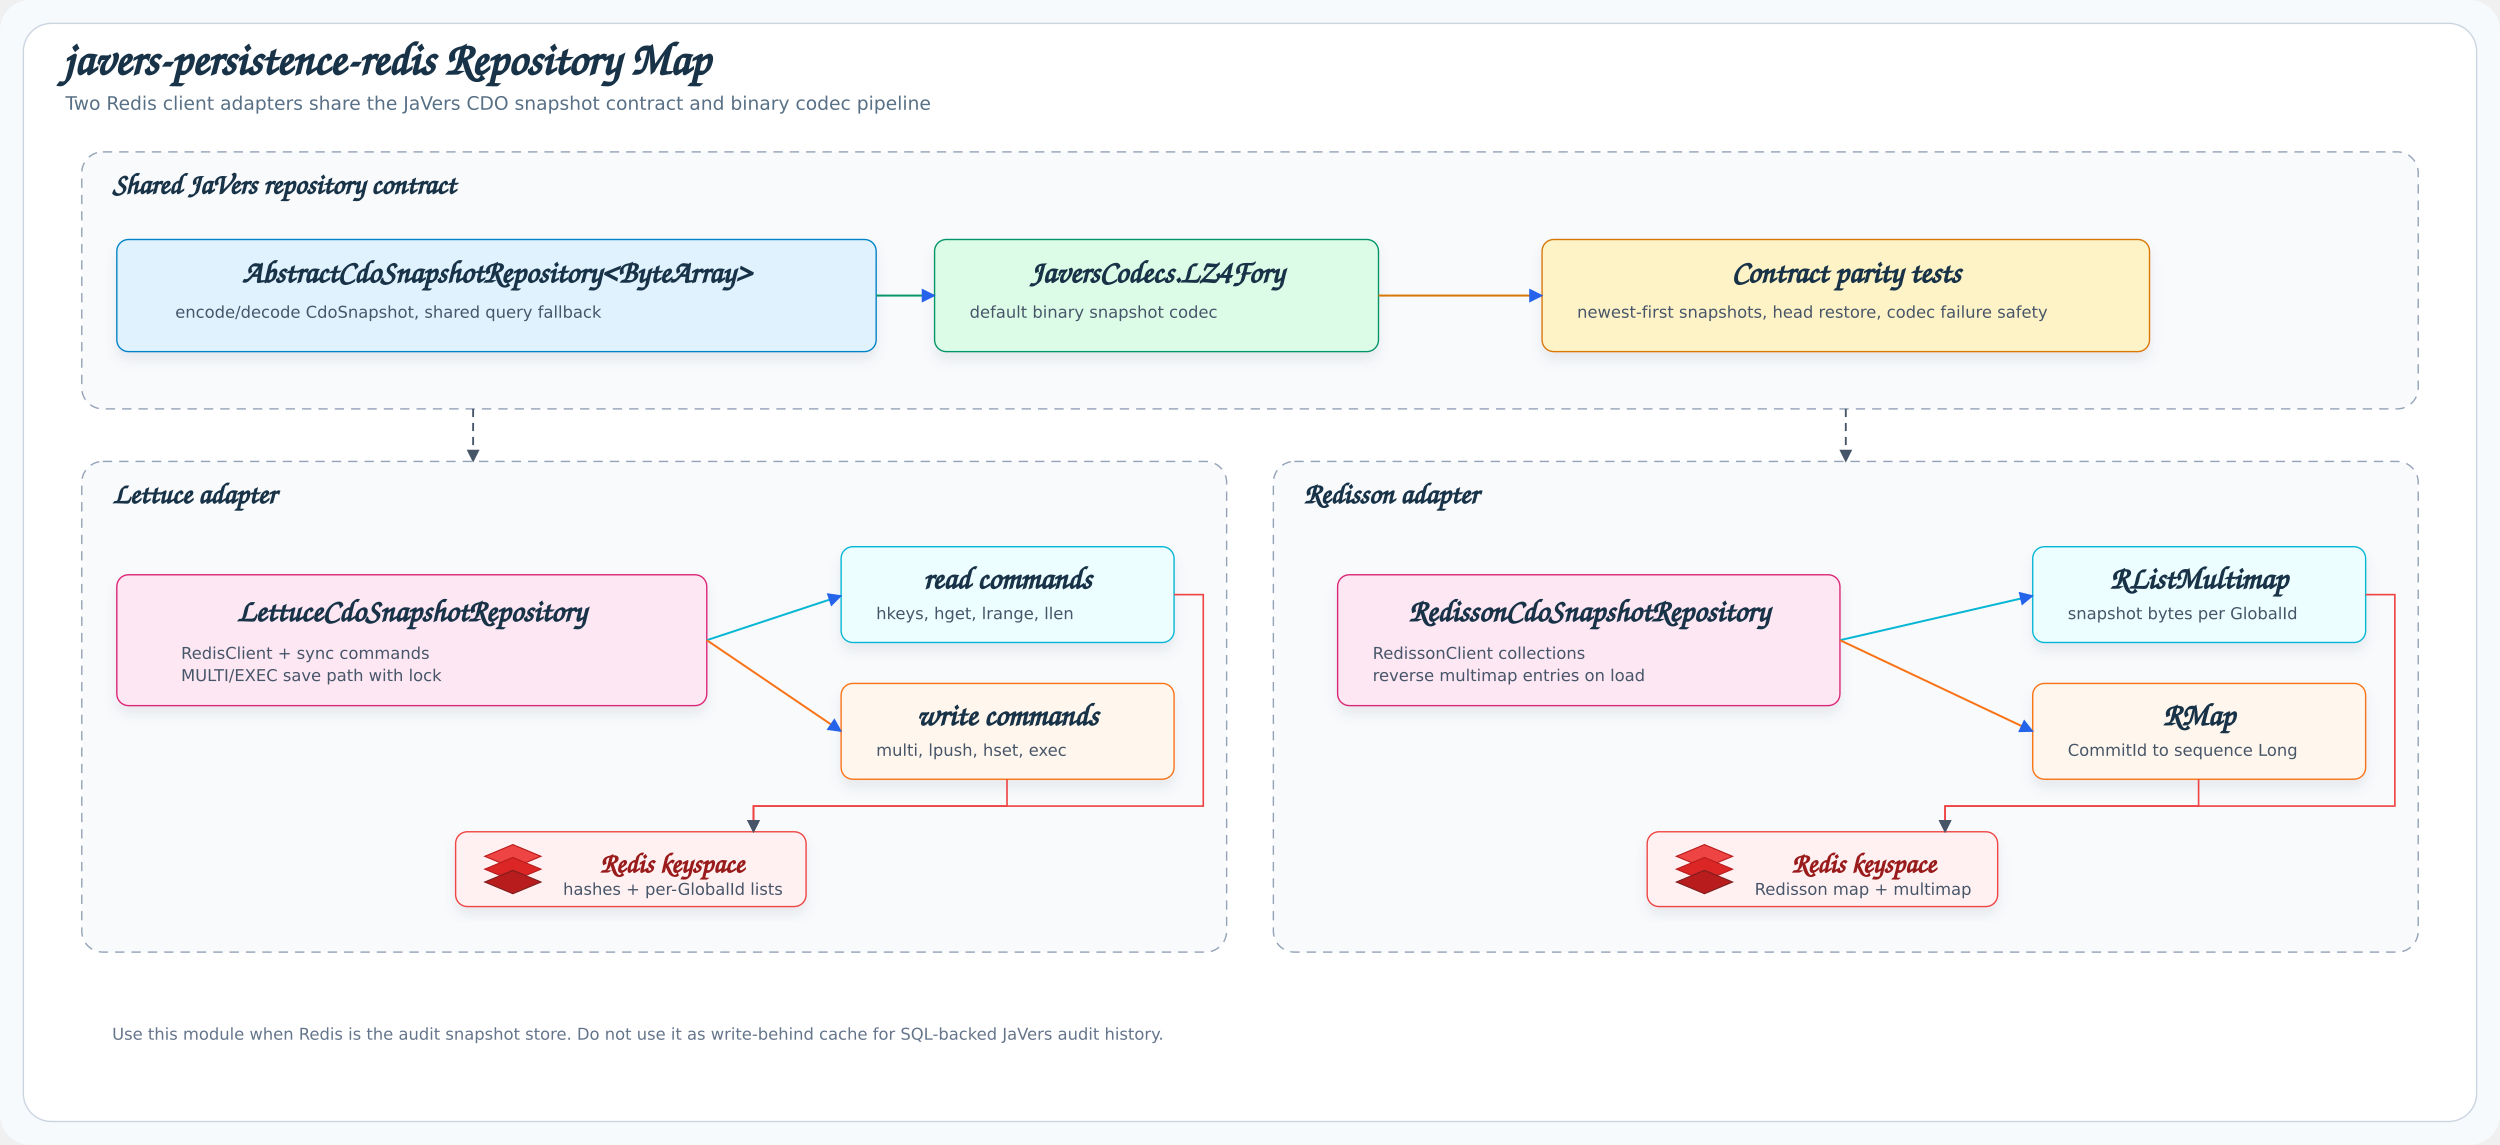
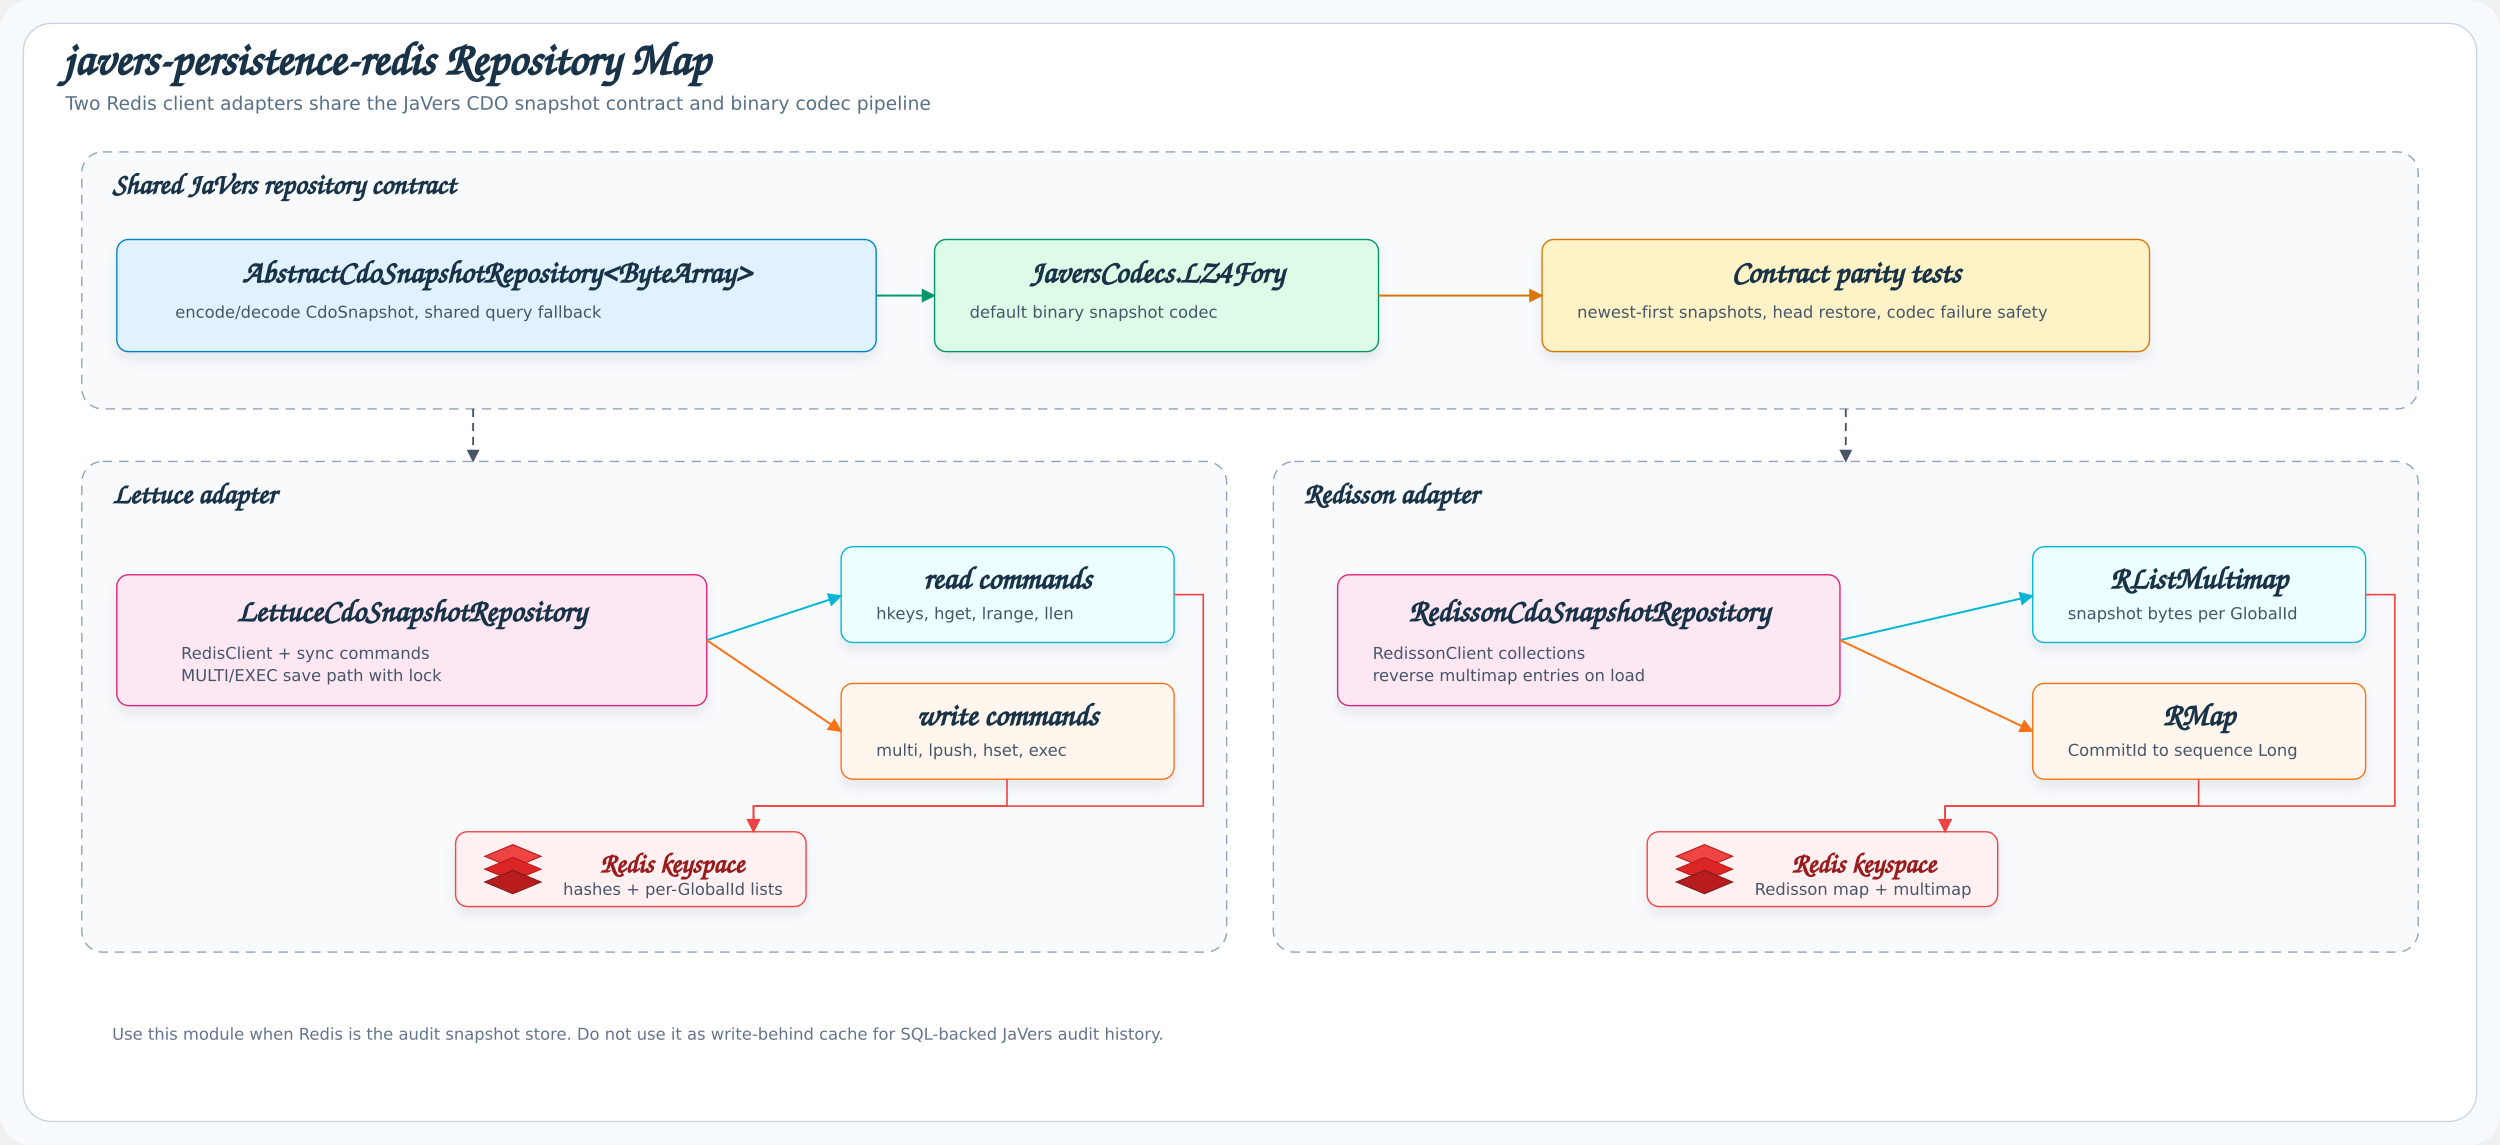
<svg xmlns="http://www.w3.org/2000/svg" width="2140" height="980" viewBox="0 0 2140 980" role="img" aria-label="javers redis repository map">
  <defs>
    <filter id="shadow" x="-15%" y="-15%" width="130%" height="135%">
      <feDropShadow dx="0" dy="7" stdDeviation="5" flood-color="#64748b" flood-opacity="0.12" />
    </filter>
    <marker id="arrow" markerUnits="userSpaceOnUse" markerWidth="12" markerHeight="12" refX="11" refY="6" orient="auto">
      <path d="M 0 0 L 12 6 L 0 12 Z" fill="#2563eb" />
    </marker>
    <marker id="arrowUse" markerUnits="userSpaceOnUse" markerWidth="11" markerHeight="11" refX="10" refY="5.5" orient="auto">
      <path d="M 0 0 L 11 5.5 L 0 11 Z" fill="#475569" />
    </marker>
    <style>
.title{font-family:'Architects Daughter','Comic Sans MS',cursive;font-size:40px;fill:#183247;font-weight:700}
.subtitle{font-family:'Comic Mono','Comic Sans MS','DejaVu Sans',sans-serif;font-size:16px;fill:#587086}
.lane{font-family:'Architects Daughter','Comic Sans MS',cursive;font-size:25px;fill:#183247;font-weight:700}
.label{font-family:'Architects Daughter','Comic Sans MS',cursive;font-size:27px;fill:#183247;font-weight:700}
.body{font-family:'Comic Mono','Comic Sans MS','DejaVu Sans',sans-serif;font-size:14px;fill:#475569}
.small{font-family:'Comic Mono','Comic Sans MS','DejaVu Sans',sans-serif;font-size:14px;fill:#64748b}
.infra{font-family:'Architects Daughter','Comic Sans MS',cursive;font-size:24px;fill:#991b1b;font-weight:700}
</style>
+     <marker id="arrow059669" markerUnits="userSpaceOnUse" markerWidth="12" markerHeight="12" refX="11" refY="6" orient="auto">
+       <path d="M 0 0 L 12 6 L 0 12 Z" fill="#059669" stroke-dasharray="none" />
+     </marker>
+     <marker id="arrowD97706" markerUnits="userSpaceOnUse" markerWidth="12" markerHeight="12" refX="11" refY="6" orient="auto">
+       <path d="M 0 0 L 12 6 L 0 12 Z" fill="#d97706" stroke-dasharray="none" />
+     </marker>
+     <marker id="arrow06B6D4" markerUnits="userSpaceOnUse" markerWidth="12" markerHeight="12" refX="11" refY="6" orient="auto">
+       <path d="M 0 0 L 12 6 L 0 12 Z" fill="#06b6d4" stroke-dasharray="none" />
+     </marker>
+     <marker id="arrowF97316" markerUnits="userSpaceOnUse" markerWidth="12" markerHeight="12" refX="11" refY="6" orient="auto">
+       <path d="M 0 0 L 12 6 L 0 12 Z" fill="#f97316" stroke-dasharray="none" />
+     </marker>
+     <marker id="arrowEF4444" markerUnits="userSpaceOnUse" markerWidth="12" markerHeight="12" refX="11" refY="6" orient="auto">
+       <path d="M 0 0 L 12 6 L 0 12 Z" fill="#ef4444" stroke-dasharray="none" />
+     </marker>
+     <marker id="arrowEF4444" markerUnits="userSpaceOnUse" markerWidth="12" markerHeight="12" refX="11" refY="6" orient="auto">
+       <path d="M 0 0 L 12 6 L 0 12 Z" fill="#ef4444" stroke-dasharray="none" />
+     </marker>
+     <marker id="arrow06B6D4" markerUnits="userSpaceOnUse" markerWidth="12" markerHeight="12" refX="11" refY="6" orient="auto">
+       <path d="M 0 0 L 12 6 L 0 12 Z" fill="#06b6d4" stroke-dasharray="none" />
+     </marker>
+     <marker id="arrowF97316" markerUnits="userSpaceOnUse" markerWidth="12" markerHeight="12" refX="11" refY="6" orient="auto">
+       <path d="M 0 0 L 12 6 L 0 12 Z" fill="#f97316" stroke-dasharray="none" />
+     </marker>
+     <marker id="arrowEF4444" markerUnits="userSpaceOnUse" markerWidth="12" markerHeight="12" refX="11" refY="6" orient="auto">
+       <path d="M 0 0 L 12 6 L 0 12 Z" fill="#ef4444" stroke-dasharray="none" />
+     </marker>
+     <marker id="arrowEF4444" markerUnits="userSpaceOnUse" markerWidth="12" markerHeight="12" refX="11" refY="6" orient="auto">
+       <path d="M 0 0 L 12 6 L 0 12 Z" fill="#ef4444" stroke-dasharray="none" />
+     </marker>
  </defs>
  <rect width="2140" height="980" rx="26" fill="#f7fafc" />
  <rect x="20" y="20" width="2100" height="940" rx="24" fill="#ffffff" stroke="#cbd5e1" stroke-width="1.2" />
  <text class="title" x="54" y="64">javers-persistence-redis Repository Map</text>
  <text class="subtitle" x="56" y="94">Two Redis client adapters share the JaVers CDO snapshot contract and binary codec pipeline</text>
  <rect x="70" y="130" width="2000" height="220" rx="18" fill="#f8fafc" stroke="#94a3b8" stroke-width="1.2" stroke-dasharray="8 6" />
  <text class="lane" x="96" y="166">Shared JaVers repository contract</text>
  <rect x="100" y="205" width="650" height="96" rx="10" fill="#e0f2fe" stroke="#0284c7" stroke-width="1.2" filter="url(#shadow)" />
  <text class="label" x="425" y="242" text-anchor="middle">AbstractCdoSnapshotRepository&lt;ByteArray&gt;</text>
  <text class="body" x="150" y="272">encode/decode CdoSnapshot, shared query fallback</text>
  <rect x="800" y="205" width="380" height="96" rx="10" fill="#dcfce7" stroke="#059669" stroke-width="1.2" filter="url(#shadow)" />
  <text class="label" x="990" y="242" text-anchor="middle">JaversCodecs.LZ4Fory</text>
  <text class="body" x="830" y="272">default binary snapshot codec</text>
  <rect x="1320" y="205" width="520" height="96" rx="10" fill="#fef3c7" stroke="#d97706" stroke-width="1.2" filter="url(#shadow)" />
  <text class="label" x="1580" y="242" text-anchor="middle">Contract parity tests</text>
  <text class="body" x="1350" y="272">newest-first snapshots, head restore, codec failure safety</text>
-   <path d="M 750,253 L 800,253" fill="none" stroke="#059669" stroke-width="1.7" marker-end="url(#arrow)" />
-   <path d="M 1180,253 L 1320,253" fill="none" stroke="#d97706" stroke-width="1.7" marker-end="url(#arrow)" />
+   <path d="M 750,253 L 800,253" fill="none" stroke="#059669" stroke-width="1.7" marker-end="url(#arrow059669)" />
+   <path d="M 1180,253 L 1320,253" fill="none" stroke="#d97706" stroke-width="1.7" marker-end="url(#arrowD97706)" />
  <rect x="70" y="395" width="980" height="420" rx="18" fill="#f8fafc" stroke="#94a3b8" stroke-width="1.2" stroke-dasharray="8 6" />
  <text class="lane" x="96" y="431">Lettuce adapter</text>
  <rect x="100" y="492" width="505" height="112" rx="10" fill="#fce7f3" stroke="#db2777" stroke-width="1.2" filter="url(#shadow)" />
  <text class="label" x="352" y="532" text-anchor="middle">LettuceCdoSnapshotRepository</text>
  <text class="body" x="155" y="564">RedisClient + sync commands</text>
  <text class="body" x="155" y="583">MULTI/EXEC save path with lock</text>
  <rect x="720" y="468" width="285" height="82" rx="10" fill="#ecfeff" stroke="#06b6d4" stroke-width="1.2" filter="url(#shadow)" />
  <text class="label" x="862" y="504" text-anchor="middle">read commands</text>
  <text class="body" x="750" y="530">hkeys, hget, lrange, llen</text>
  <rect x="720" y="585" width="285" height="82" rx="10" fill="#fff7ed" stroke="#f97316" stroke-width="1.2" filter="url(#shadow)" />
  <text class="label" x="862" y="621" text-anchor="middle">write commands</text>
  <text class="body" x="750" y="647">multi, lpush, hset, exec</text>
  <rect x="390" y="712" width="300" height="64" rx="10" fill="#fff1f2" stroke="#ef4444" stroke-width="1.2" filter="url(#shadow)" />
  <g transform="translate(415 723)">
    <path d="M 0 10 L 24 0 L 48 10 L 24 20 Z" fill="#ef4444" stroke="#b91c1c" stroke-width="1" />
    <path d="M 0 21 L 24 11 L 48 21 L 24 31 Z" fill="#dc2626" stroke="#b91c1c" stroke-width="1" />
    <path d="M 0 32 L 24 22 L 48 32 L 24 42 Z" fill="#b91c1c" stroke="#7f1d1d" stroke-width="1" />
  </g>
  <text class="infra" x="575" y="747" text-anchor="middle">Redis keyspace</text>
  <text class="body" x="482" y="766">hashes + per-GlobalId lists</text>
-   <path d="M 605,548 L 720,510" fill="none" stroke="#06b6d4" stroke-width="1.7" marker-end="url(#arrow)" />
-   <path d="M 605,548 L 720,626" fill="none" stroke="#f97316" stroke-width="1.7" marker-end="url(#arrow)" />
-   <path d="M 1005,509 L 1030,509 L 1030,690 L 645,690 L 645,712" fill="none" stroke="#ef4444" stroke-width="1.4" marker-end="url(#arrowUse)" />
-   <path d="M 862,667 L 862,690 L 645,690 L 645,712" fill="none" stroke="#ef4444" stroke-width="1.4" marker-end="url(#arrowUse)" />
+   <path d="M 605,548 L 720,510" fill="none" stroke="#06b6d4" stroke-width="1.7" marker-end="url(#arrow06B6D4)" />
+   <path d="M 605,548 L 720,626" fill="none" stroke="#f97316" stroke-width="1.7" marker-end="url(#arrowF97316)" />
+   <path d="M 1005,509 L 1030,509 L 1030,690 L 645,690 L 645,712" fill="none" stroke="#ef4444" stroke-width="1.4" marker-end="url(#arrowEF4444)" />
+   <path d="M 862,667 L 862,690 L 645,690 L 645,712" fill="none" stroke="#ef4444" stroke-width="1.4" marker-end="url(#arrowEF4444)" />
  <rect x="1090" y="395" width="980" height="420" rx="18" fill="#f8fafc" stroke="#94a3b8" stroke-width="1.2" stroke-dasharray="8 6" />
  <text class="lane" x="1116" y="431">Redisson adapter</text>
  <rect x="1145" y="492" width="430" height="112" rx="10" fill="#fce7f3" stroke="#db2777" stroke-width="1.2" filter="url(#shadow)" />
  <text class="label" x="1360" y="532" text-anchor="middle">RedissonCdoSnapshotRepository</text>
  <text class="body" x="1175" y="564">RedissonClient collections</text>
  <text class="body" x="1175" y="583">reverse multimap entries on load</text>
  <rect x="1740" y="468" width="285" height="82" rx="10" fill="#ecfeff" stroke="#06b6d4" stroke-width="1.2" filter="url(#shadow)" />
  <text class="label" x="1882" y="504" text-anchor="middle">RListMultimap</text>
  <text class="body" x="1770" y="530">snapshot bytes per GlobalId</text>
  <rect x="1740" y="585" width="285" height="82" rx="10" fill="#fff7ed" stroke="#f97316" stroke-width="1.2" filter="url(#shadow)" />
  <text class="label" x="1882" y="621" text-anchor="middle">RMap</text>
  <text class="body" x="1770" y="647">CommitId to sequence Long</text>
  <rect x="1410" y="712" width="300" height="64" rx="10" fill="#fff1f2" stroke="#ef4444" stroke-width="1.2" filter="url(#shadow)" />
  <g transform="translate(1435 723)">
    <path d="M 0 10 L 24 0 L 48 10 L 24 20 Z" fill="#ef4444" stroke="#b91c1c" stroke-width="1" />
    <path d="M 0 21 L 24 11 L 48 21 L 24 31 Z" fill="#dc2626" stroke="#b91c1c" stroke-width="1" />
    <path d="M 0 32 L 24 22 L 48 32 L 24 42 Z" fill="#b91c1c" stroke="#7f1d1d" stroke-width="1" />
  </g>
  <text class="infra" x="1595" y="747" text-anchor="middle">Redis keyspace</text>
  <text class="body" x="1502" y="766">Redisson map + multimap</text>
-   <path d="M 1575,548 L 1740,510" fill="none" stroke="#06b6d4" stroke-width="1.7" marker-end="url(#arrow)" />
-   <path d="M 1575,548 L 1740,626" fill="none" stroke="#f97316" stroke-width="1.7" marker-end="url(#arrow)" />
-   <path d="M 2025,509 L 2050,509 L 2050,690 L 1665,690 L 1665,712" fill="none" stroke="#ef4444" stroke-width="1.4" marker-end="url(#arrowUse)" />
-   <path d="M 1882,667 L 1882,690 L 1665,690 L 1665,712" fill="none" stroke="#ef4444" stroke-width="1.4" marker-end="url(#arrowUse)" />
+   <path d="M 1575,548 L 1740,510" fill="none" stroke="#06b6d4" stroke-width="1.7" marker-end="url(#arrow06B6D4)" />
+   <path d="M 1575,548 L 1740,626" fill="none" stroke="#f97316" stroke-width="1.7" marker-end="url(#arrowF97316)" />
+   <path d="M 2025,509 L 2050,509 L 2050,690 L 1665,690 L 1665,712" fill="none" stroke="#ef4444" stroke-width="1.4" marker-end="url(#arrowEF4444)" />
+   <path d="M 1882,667 L 1882,690 L 1665,690 L 1665,712" fill="none" stroke="#ef4444" stroke-width="1.4" marker-end="url(#arrowEF4444)" />
  <path d="M 405,350 L 405,395" fill="none" stroke="#475569" stroke-width="1.6" stroke-dasharray="7 5" marker-end="url(#arrowUse)" />
  <path d="M 1580,350 L 1580,395" fill="none" stroke="#475569" stroke-width="1.6" stroke-dasharray="7 5" marker-end="url(#arrowUse)" />
  <text class="small" x="96" y="890">Use this module when Redis is the audit snapshot store. Do not use it as write-behind cache for SQL-backed JaVers audit history.</text>
</svg>
